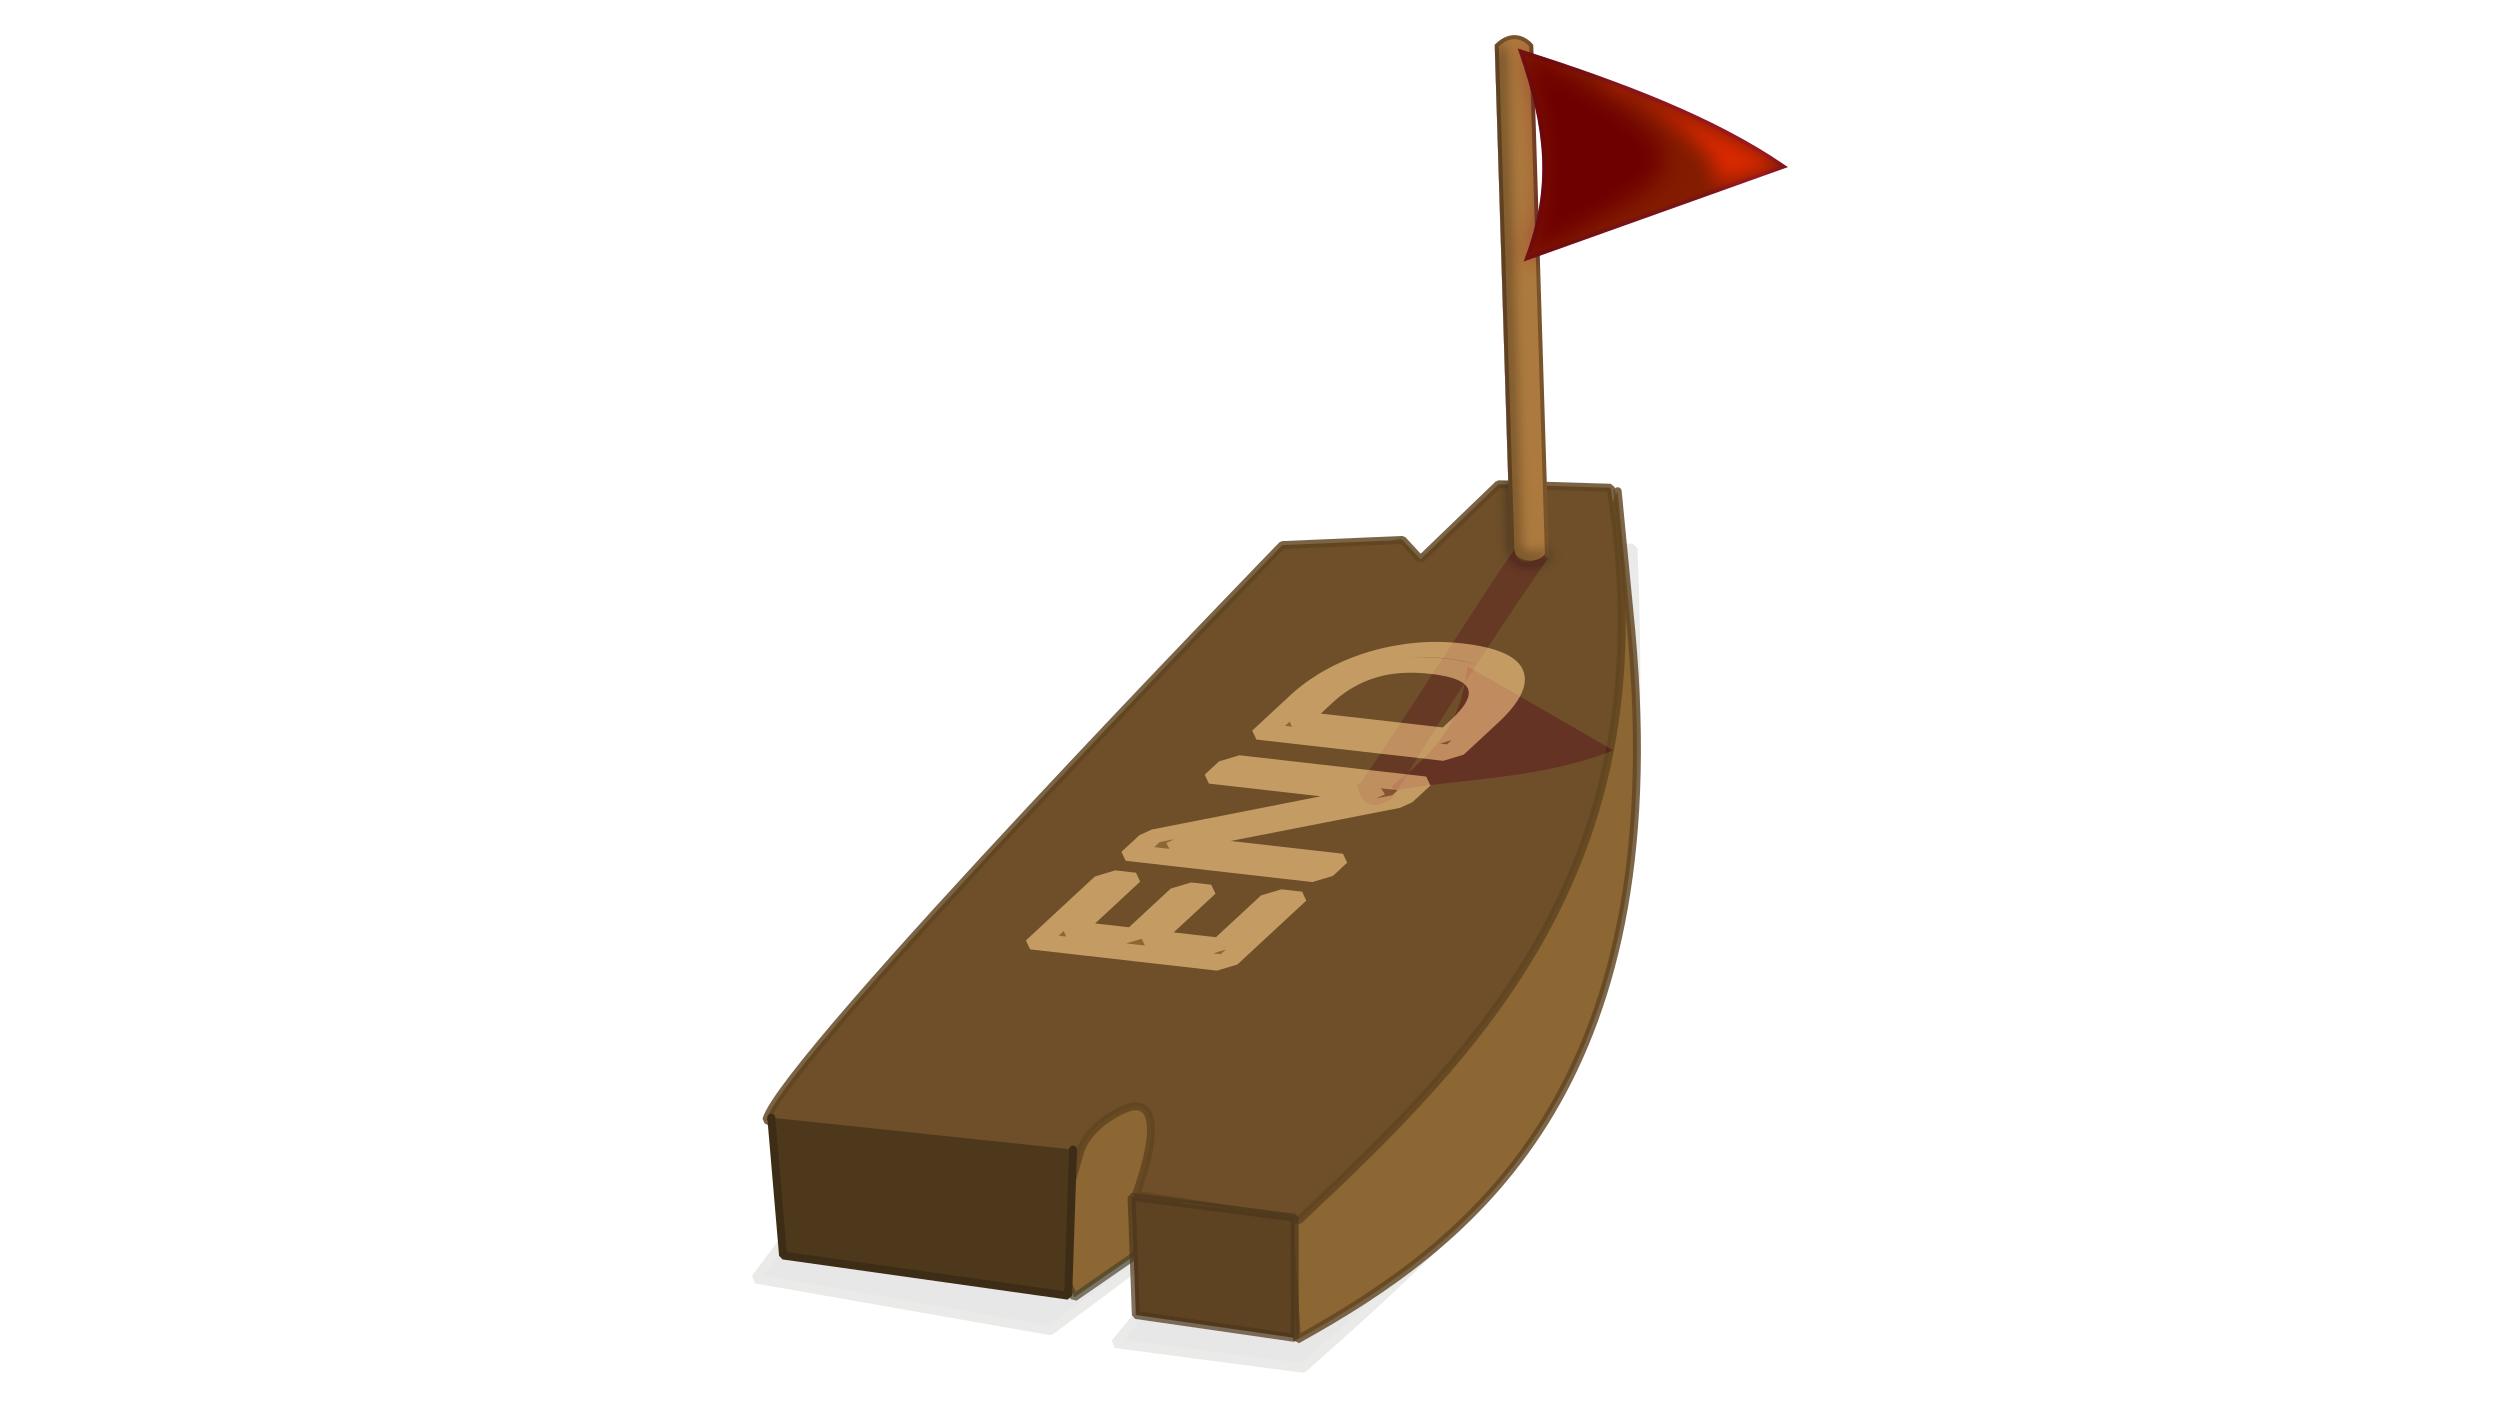
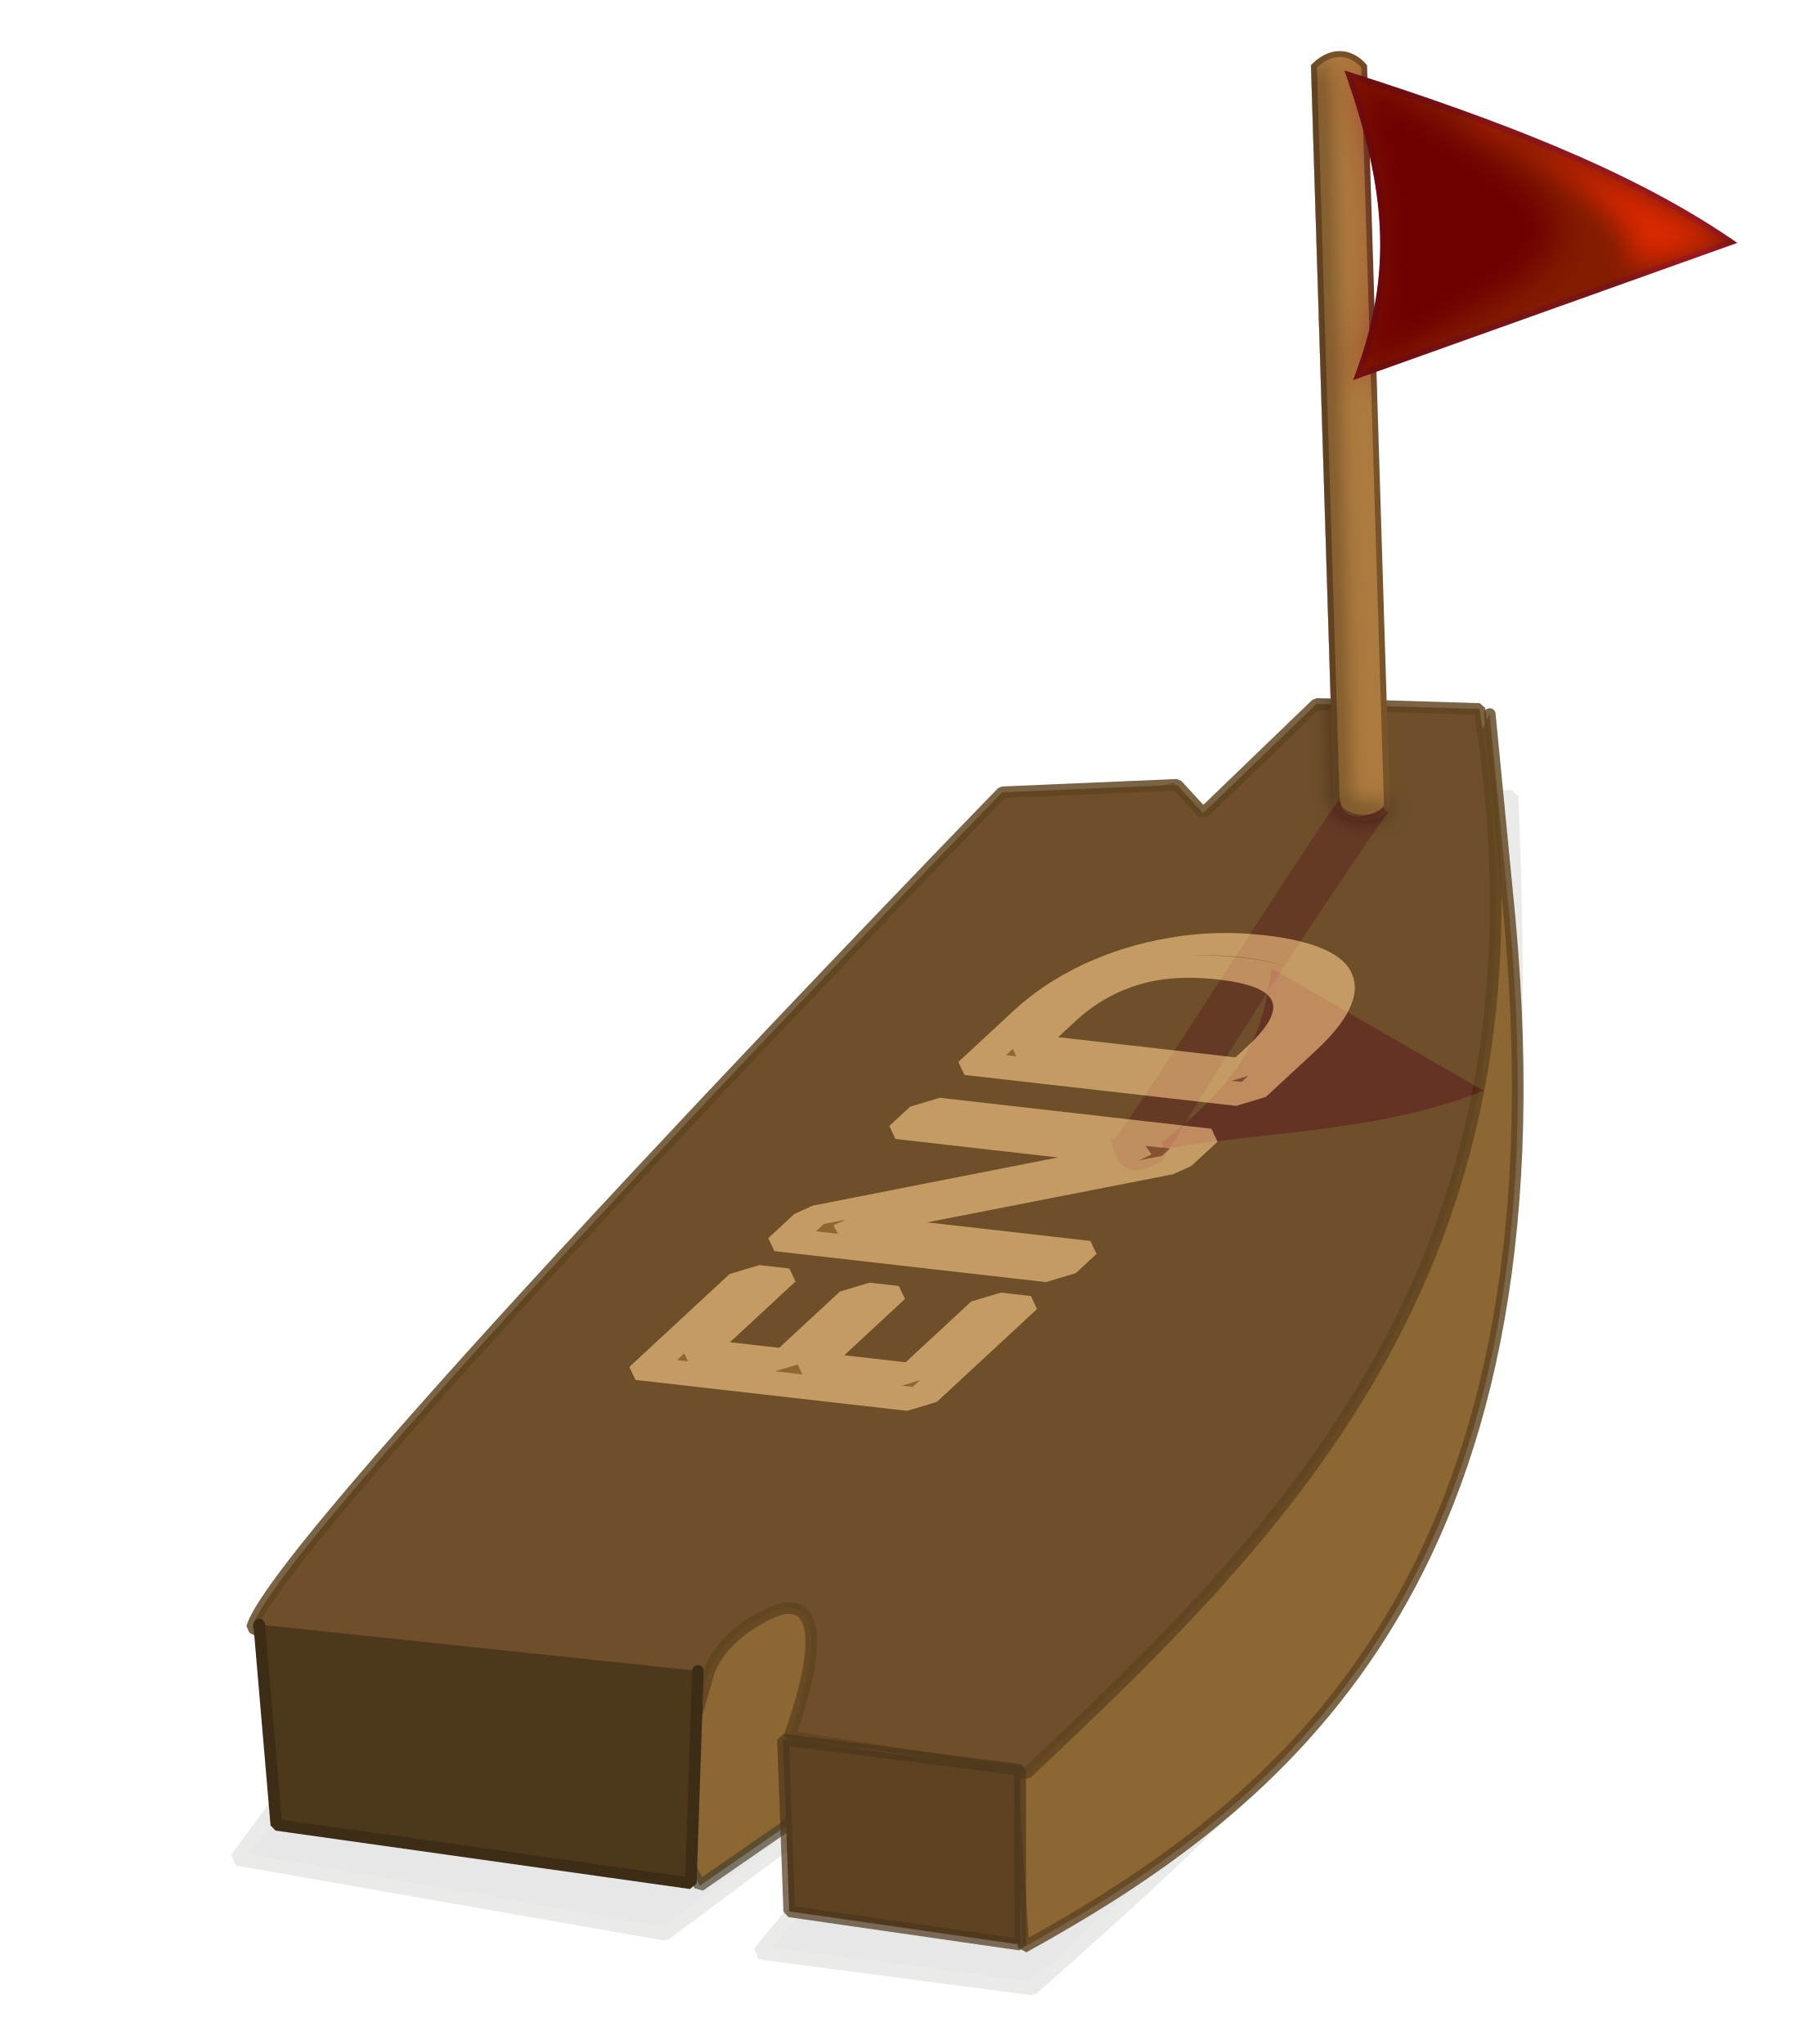
- <svg xmlns="http://www.w3.org/2000/svg" width="1280" height="720" viewBox="0 0 338.667 190.5" version="1.1" id="svg1" xml:space="preserve">
+ <svg xmlns="http://www.w3.org/2000/svg" width="640" height="720" viewBox="100 0 130 190.5" version="1.1" id="svg1" xml:space="preserve">
  <defs id="defs1">
    <linearGradient id="swatch967">
      <stop style="stop-color:#f09534;stop-opacity:1;" offset="0" id="stop967" />
    </linearGradient>
    <filter style="color-interpolation-filters:sRGB" id="filter29" x="-0.399" y="-0.033" width="1.771" height="1.071">
      <feGaussianBlur stdDeviation="0.3" id="feGaussianBlur29" />
    </filter>
    <filter style="color-interpolation-filters:sRGB" id="filter48" x="-0.245" y="-0.163" width="1.476" height="1.33">
      <feGaussianBlur stdDeviation="0.518" id="feGaussianBlur48" />
    </filter>
    <filter style="color-interpolation-filters:sRGB" id="filter72" x="-0.135" y="-0.24" width="1.293" height="1.49">
      <feGaussianBlur stdDeviation="0.397" id="feGaussianBlur72" />
    </filter>
  </defs>
  <g id="layer1">
    <g id="layer1-8" transform="translate(-11.22957,-58.96943)">
      <g id="layer1-7" style="display:inline" transform="matrix(0.5995472,0,0,0.5995472,79.46853,141.3919)">
        <path style="display:inline;opacity:0.096;fill:#000000;fill-opacity:1;stroke:#251b0d;stroke-width:2.121;stroke-linecap:round;stroke-linejoin:bevel;stroke-dasharray:none;stroke-opacity:1" d="M 56.955,151.462 176.354,-10.063 255.1,-13.617 C 259.548,96.446 241.935,117.434 180.549,171.623 l -42.335,-5.567 30.007,-36.228 -44.743,33.303 z" id="path7-6" />
        <path style="display:inline;fill:#8c6633;fill-opacity:1;stroke:#49422e;stroke-width:1.805;stroke-linecap:round;stroke-linejoin:bevel;stroke-dasharray:none;stroke-opacity:0.698" d="m 118.536,132.795 10.369,-38.745 18.348,18.617 6.52,25.81 -24.859,17.196 -12.05,-25.106" id="path5-1" />
        <path style="display:inline;fill:#c9a171;fill-opacity:1;stroke:#604522;stroke-width:1.805;stroke-linecap:round;stroke-linejoin:bevel;stroke-dasharray:none;stroke-opacity:0.553" d="m 200.21,4.963 1.671,-20.328 8.98,15.246 -0.487,14.271 z" id="path6-8" />
        <path style="display:inline;fill:#8c6633;fill-opacity:1;stroke:#604522;stroke-width:1.805;stroke-linecap:round;stroke-linejoin:bevel;stroke-dasharray:none;stroke-opacity:0.816" d="m 176.935,130.799 2.309,34.427 C 218.119,143.702 264.271,108.972 254.792,5.349 L 251.694,-26.474" id="path2-9" />
        <path style="display:inline;fill:#6e4f2a;fill-opacity:1;stroke:#5f4520;stroke-width:1.805;stroke-linecap:round;stroke-linejoin:bevel;stroke-dasharray:none;stroke-opacity:0.831" d="M 59.342,115.537 C 63.24,101.614 175.909,-14.311 175.909,-14.311 l 27.173,-1.167 4.064,4.401 17.609,-16.965 25.357,0.78 c 13.475,84.938 -30.114,127.524 -70.403,165.461 l -36.84,-5.717 c 8.633,-24.521 -1.982,-19.534 -1.855,-19.636 -1.357,0.341 -9.501,4.087 -11.023,10.763 l -7.157,24.883 z" id="path1-2" />
        <path style="display:inline;fill:#4e381c;fill-opacity:1;stroke:#3d2d16;stroke-width:1.805;stroke-linecap:round;stroke-linejoin:bevel;stroke-dasharray:none;stroke-opacity:1" d="m 60.454,115.063 2.661,31.136 64.414,9.081 1.099,-33.022" id="path3-7" />
        <path style="display:inline;fill:#5e4322;fill-opacity:1;stroke:#4c361b;stroke-width:1.805;stroke-linecap:round;stroke-linejoin:bevel;stroke-dasharray:none;stroke-opacity:0.71" d="m 141.859,132.933 36.845,4.726 0.036,27.165 -35.914,-5.175 z" id="path4-9" />
        <text xml:space="preserve" style="font-style:normal;font-variant:normal;font-weight:normal;font-stretch:normal;font-size:7.324px;font-family:'Ink Free';-inkscape-font-specification:'Ink Free';white-space:pre;inline-size:16.652;fill:#8c6633;fill-opacity:1;stroke:#c39b63;stroke-width:0.692;stroke-linecap:round;stroke-linejoin:bevel;stroke-dasharray:none;stroke-opacity:1" x="-18.522" y="84.003" id="text16" transform="matrix(5.303497,-4.917402,8.062535,0.9186421,-419.769,-84.65609)">
          <tspan x="-18.522" y="84.003" id="tspan1">END</tspan>
        </text>
      </g>
      <path style="fill:#ac7a3e;fill-opacity:1;stroke:#79542b;stroke-width:0.547;stroke-dasharray:none;stroke-opacity:1" d="m 216.113,133.651 -2.127,-68.505 c 1.895,-1.857 3.686,-1.157 4.68,0 l 2.127,68.954 c -1.052,1.826 -4.452,1.136 -4.68,-0.449 z" id="path76" />
      <path style="fill:#831c00;fill-opacity:1;stroke:#791515;stroke-width:0.547;stroke-dasharray:none;stroke-opacity:1" d="m 217.269,65.961 c 13.261,4.255 25.891,8.932 35.578,15.57 l -34.751,12.411 c 3.627,-9.639 2.785,-17.576 -0.827,-27.981 z" id="path77" />
      <path style="mix-blend-mode:color-burn;fill:none;fill-opacity:1;stroke:#461d51;stroke-width:0.17;stroke-dasharray:none;stroke-opacity:1;filter:url(#filter29)" d="m 212.893,135.103 0.628,21.365 c 0.352,0.367 0.852,0.288 1.389,0.099" id="path78" transform="matrix(3.216337,0,0,3.216337,-470.3249,-369.3914)" />
      <path style="mix-blend-mode:color-burn;fill:#dabaf1;fill-opacity:1;stroke:#d7afe1;stroke-width:0.17;stroke-dasharray:none;stroke-opacity:1;filter:url(#filter48)" d="m 213.992,144.033 c 6.825,-3.935 8.436,-3.79 -0.023,-8.676 0.662,2.975 1.367,5.839 0.023,8.676 z" id="path79" transform="matrix(3.216337,0,0,3.216337,-470.3249,-369.3914)" />
      <path style="mix-blend-mode:overlay;fill:#dabaf1;fill-opacity:1;stroke:#d7afe1;stroke-width:0.17;stroke-dasharray:none;stroke-opacity:1;filter:url(#filter72)" d="m 217.253,136.504 c 1.062,0.194 5.622,3.266 4.701,4.321 1.806,-0.354 2.008,-0.488 2.614,-0.661 -1.478,-0.995 -6.052,-3.019 -7.315,-3.66 z" id="path80" transform="matrix(3.216337,0,0,3.216337,-470.3249,-369.3914)" />
      <path style="opacity:0.336;mix-blend-mode:color-burn;fill:#dabaf1;fill-opacity:1;stroke:#dabaf1;stroke-width:0.648;stroke-dasharray:none;stroke-opacity:1" d="m 216.198,134.245 c -2.228,2.98 -20.365,31.549 -20.735,31.302 0.808,2.78 2.139,2.499 4.17,1.322 6.749,-11.131 13.739,-21.939 20.992,-32.398 -2.368,1.514 -3.777,0.944 -4.427,-0.225 z" id="path82" />
      <path style="opacity:0.42;mix-blend-mode:color-burn;fill:#dabaf1;fill-opacity:1;stroke:#dabaf1;stroke-width:0.648;stroke-dasharray:none;stroke-opacity:1" d="m 210.285,149.736 18.771,10.834 c -9.85,3.66 -19.404,3.484 -29.101,5.165 8.922,-6.867 9.6,-11.426 10.33,-15.999 z" id="path83" />
    </g>
  </g>
</svg>
